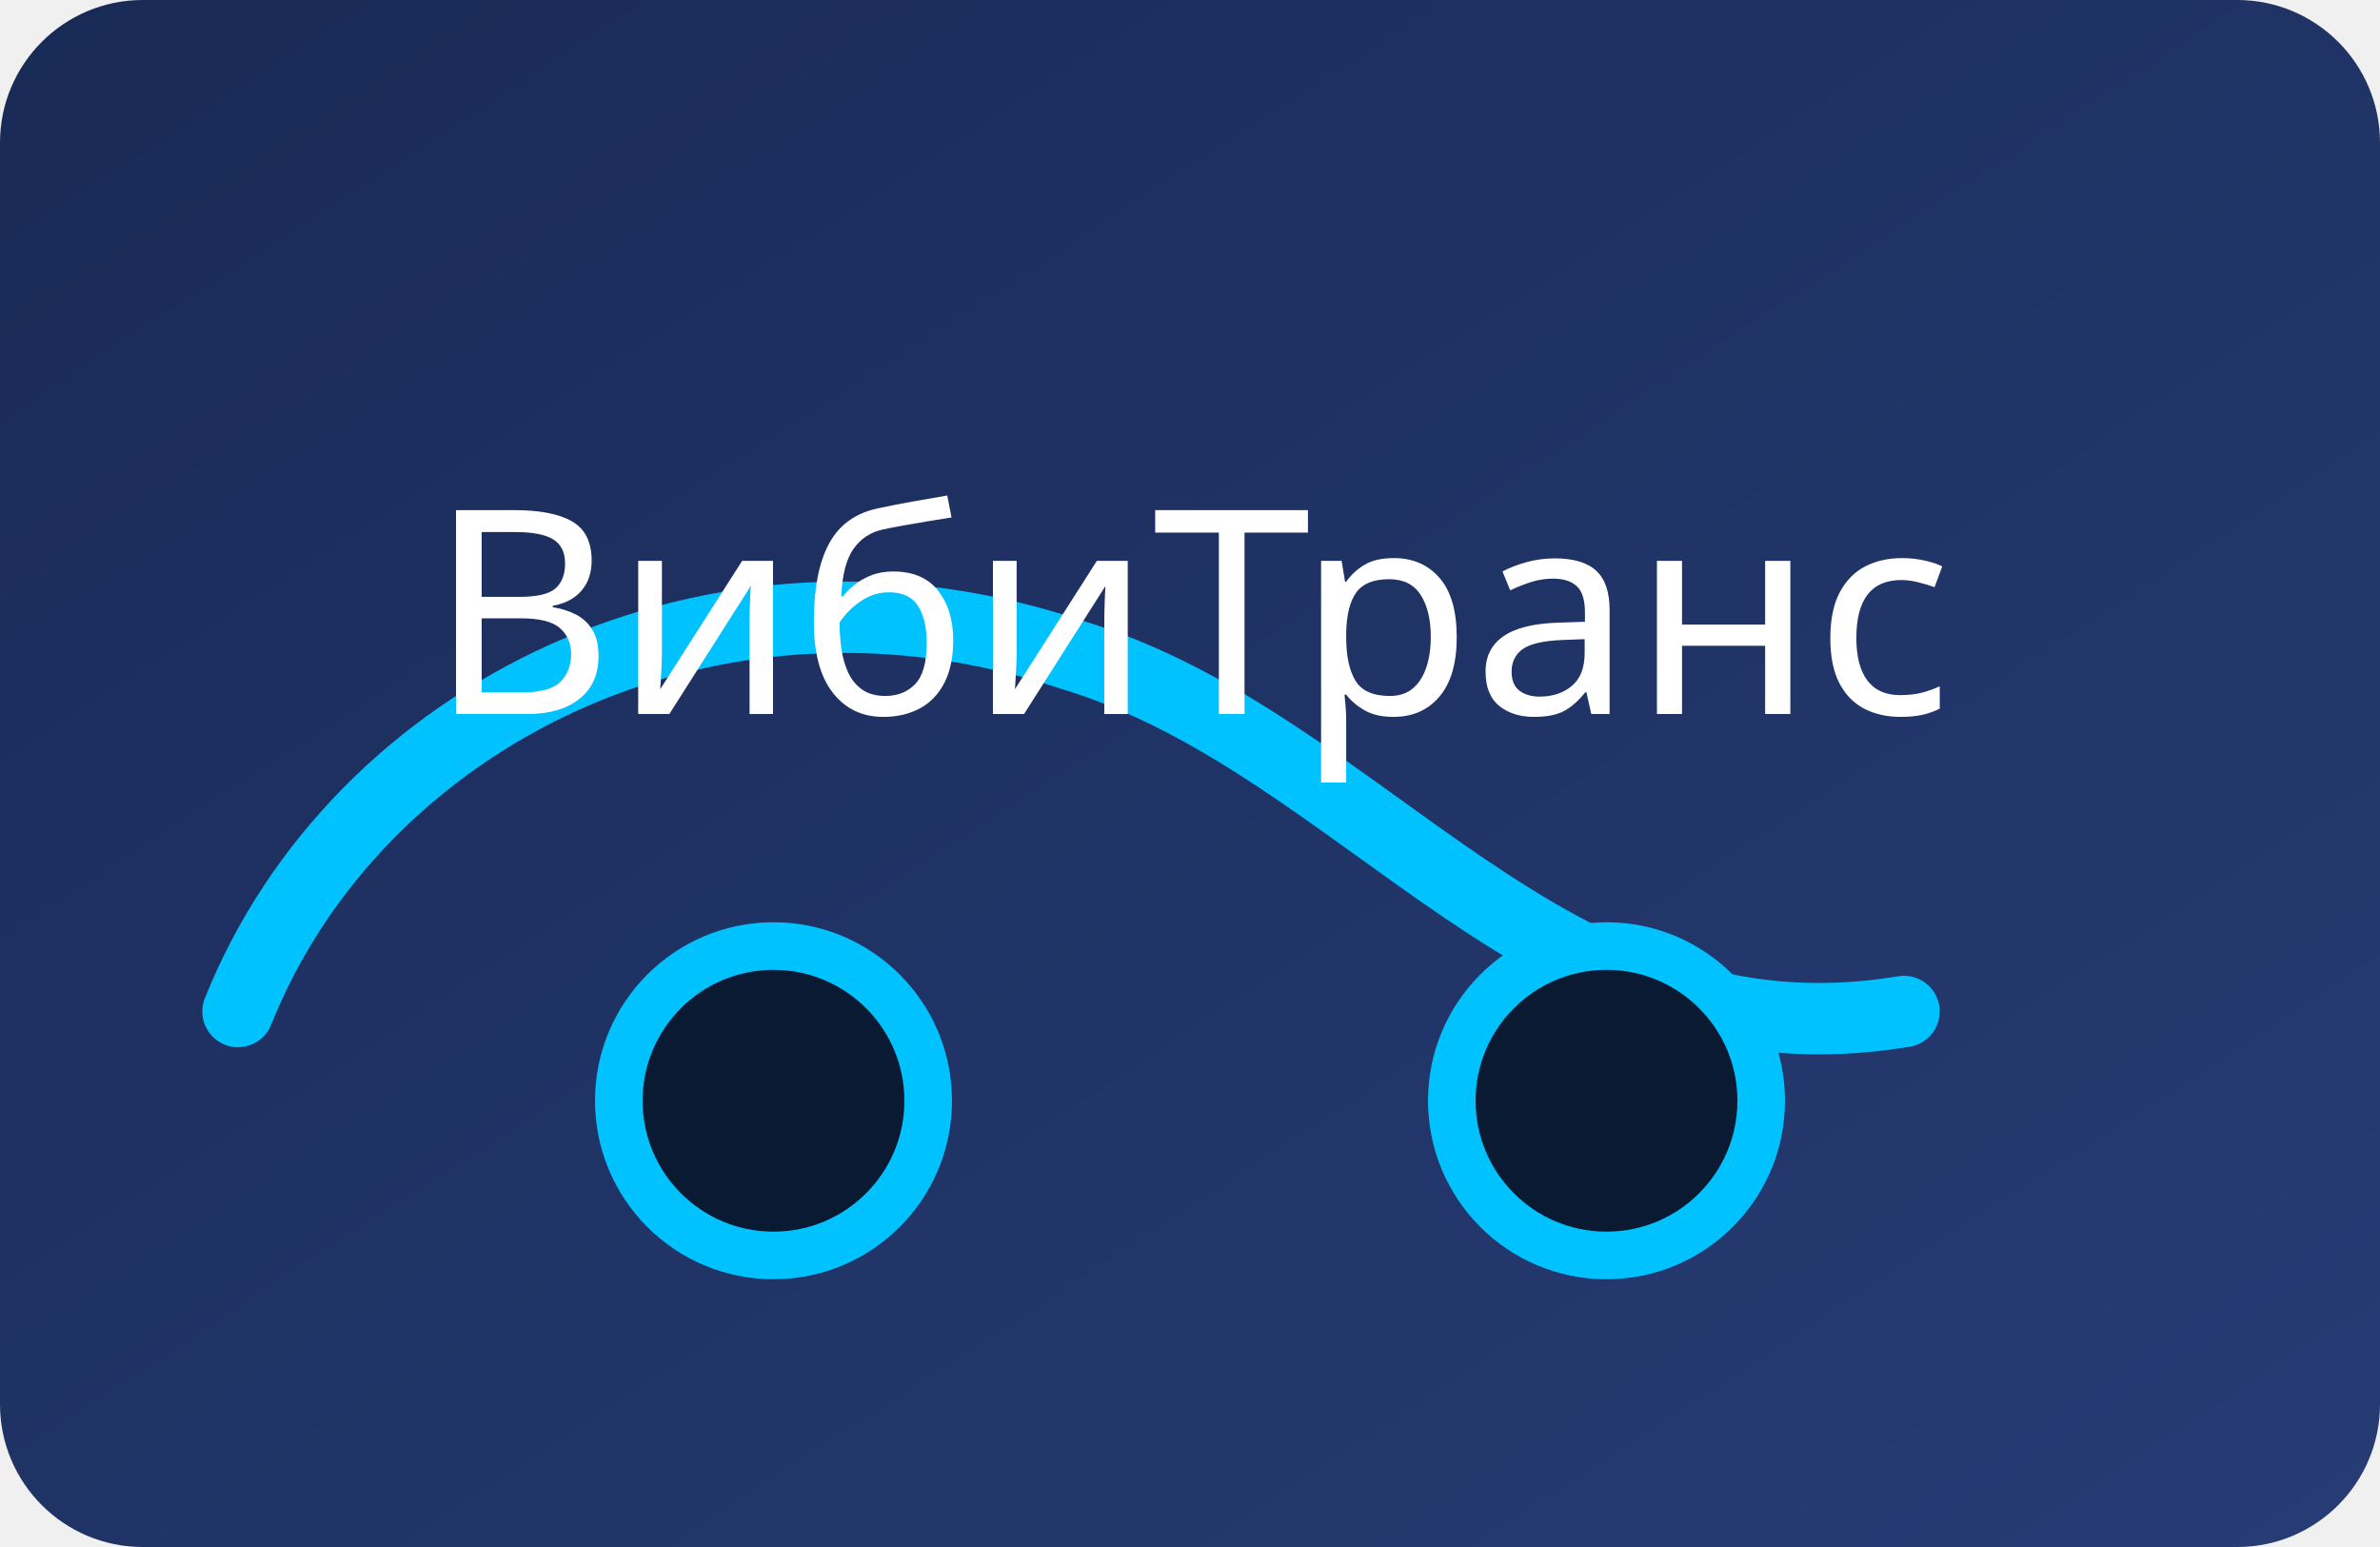
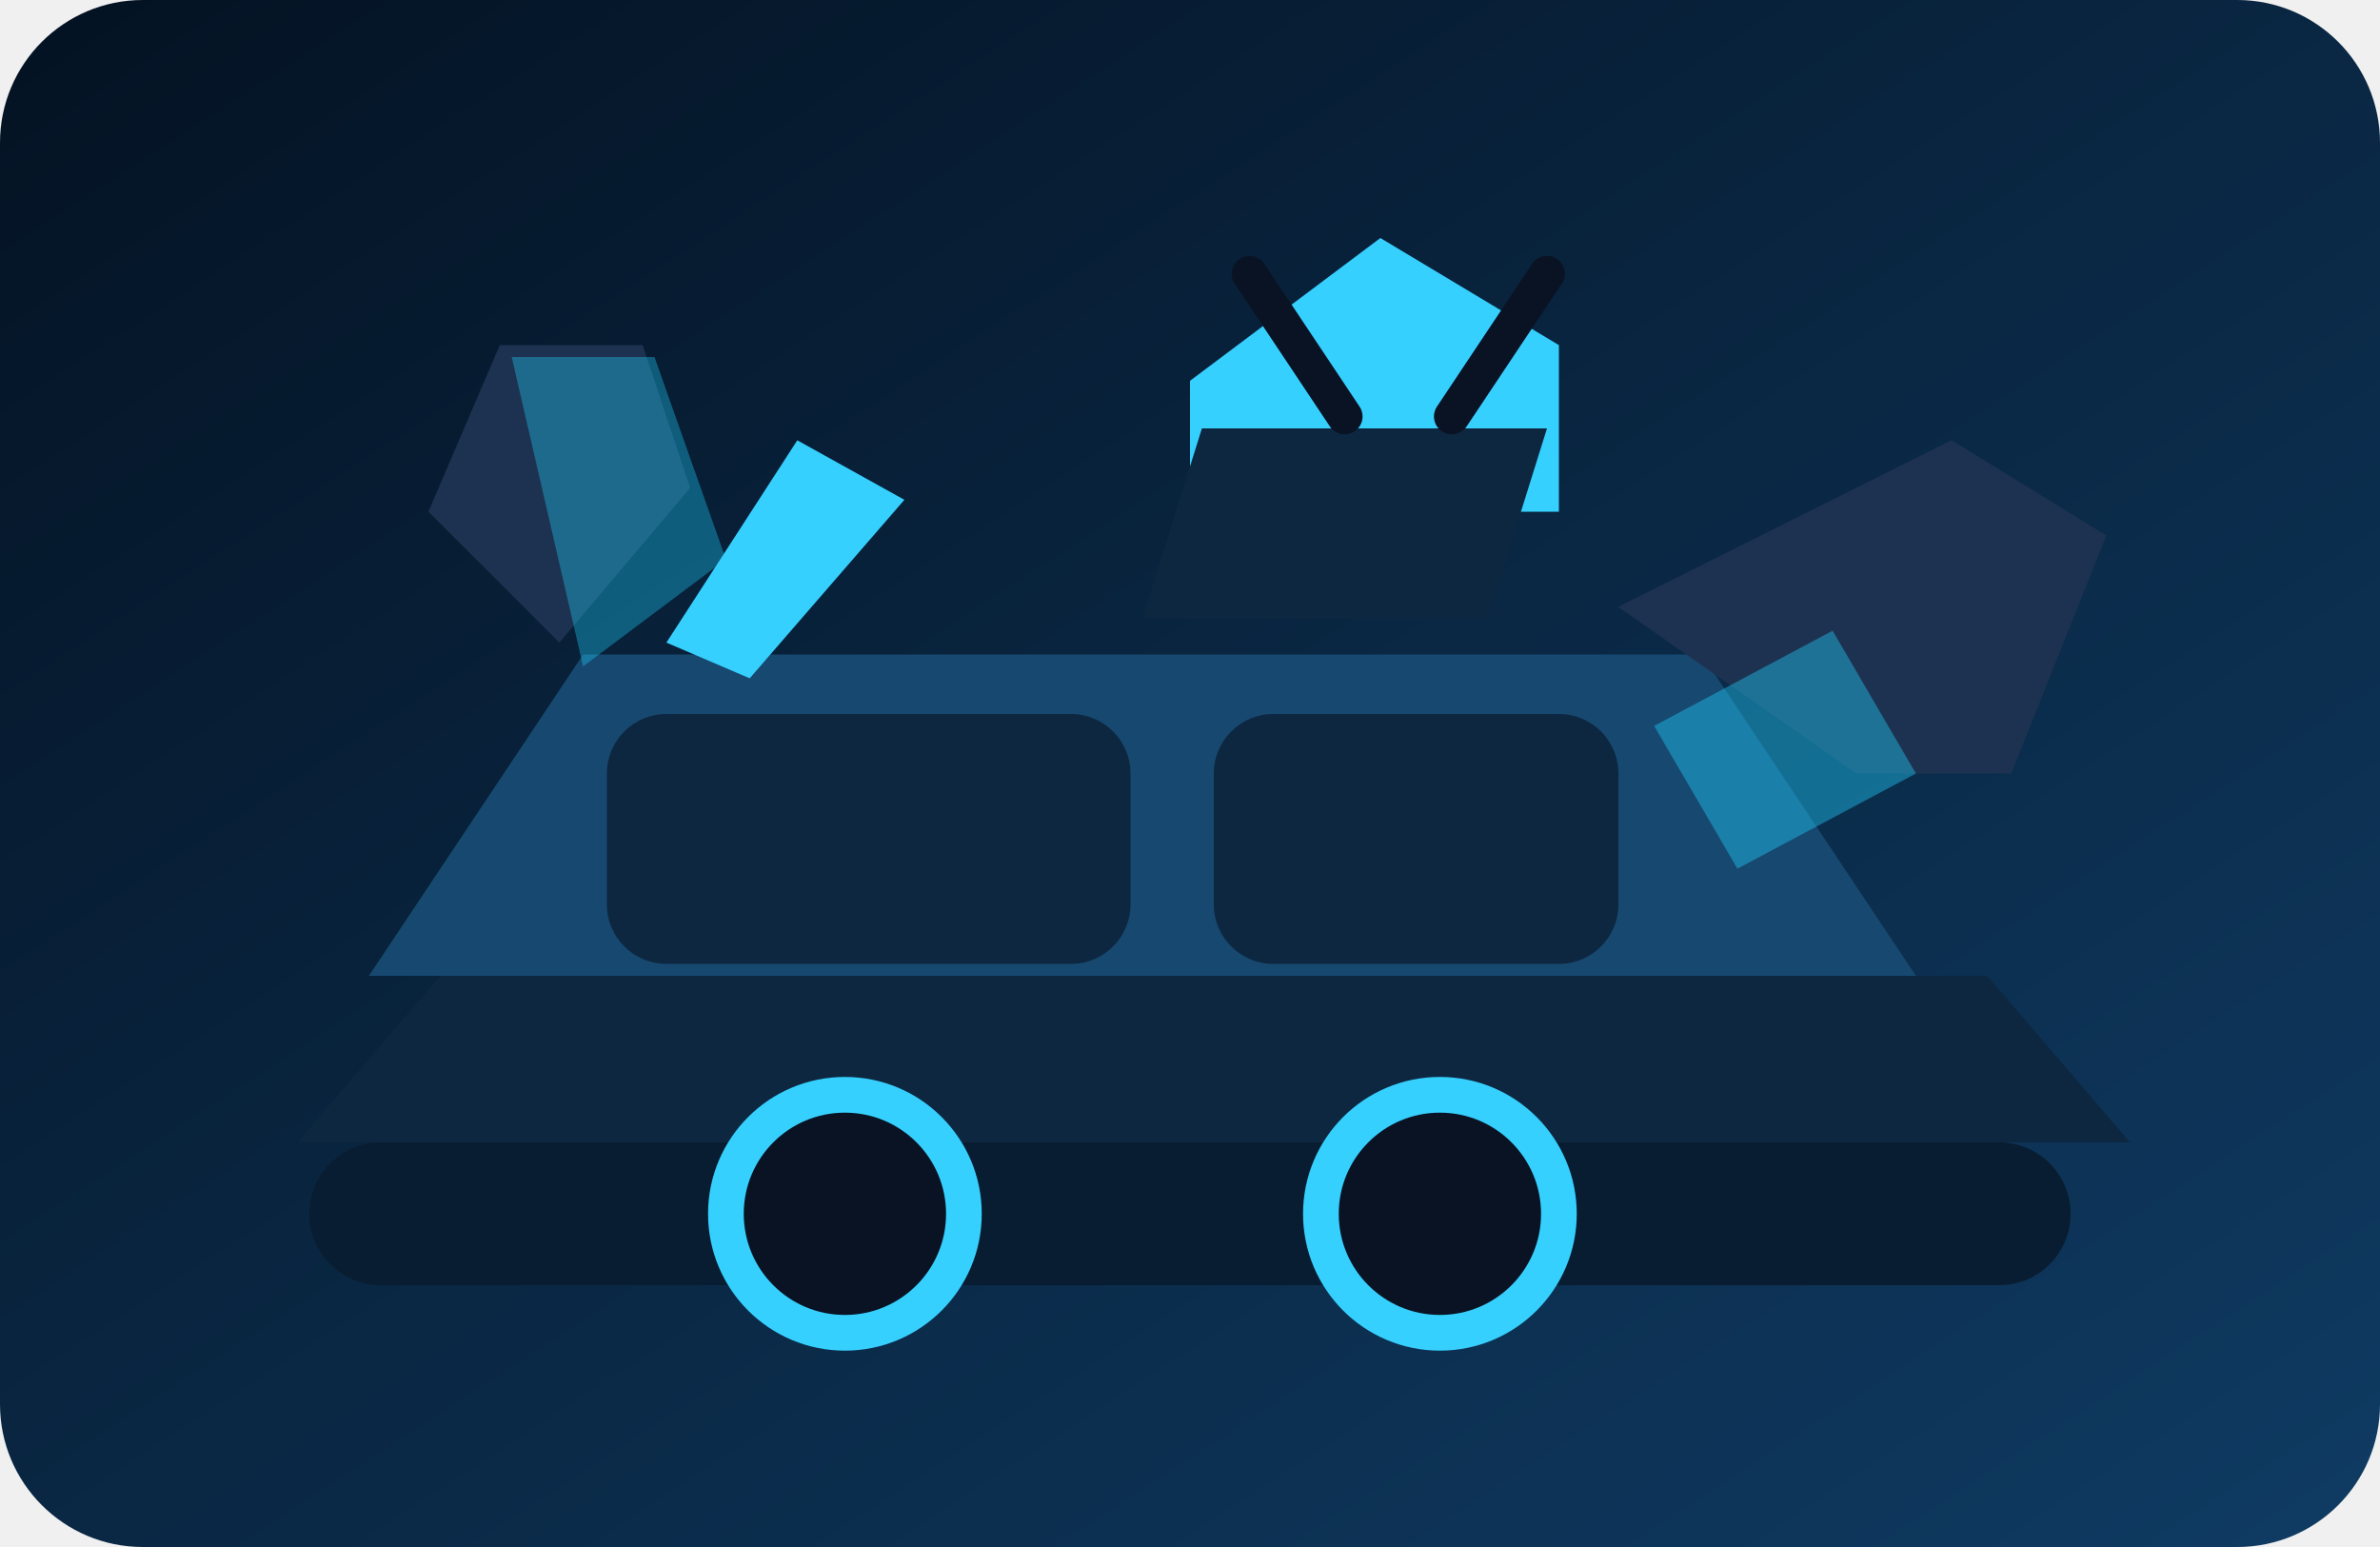
- <svg xmlns="http://www.w3.org/2000/svg" viewBox="0 0 400 260" role="img" aria-hidden="true">
+ <svg xmlns="http://www.w3.org/2000/svg" viewBox="0 0 400 260" role="img" aria-labelledby="title">
  <defs>
-     <linearGradient id="grad" x1="0%" y1="0%" x2="100%" y2="100%">
-       <stop offset="0%" stop-color="#192a56" />
-       <stop offset="100%" stop-color="#273c75" />
+     <linearGradient id="bg7" x1="0%" y1="0%" x2="100%" y2="100%">
+       <stop offset="0%" stop-color="#041222" />
+       <stop offset="100%" stop-color="#0f3b63" />
    </linearGradient>
  </defs>
-   <rect width="400" height="260" rx="24" fill="url(#grad)" />
-   <path d="M40 170 c20-50 80-80 140-60 50 15 80 70 140 60" stroke="#00c2ff" stroke-width="12" fill="none" stroke-linecap="round" />
-   <circle cx="130" cy="185" r="26" fill="#0b1a33" stroke="#00c2ff" stroke-width="8" />
-   <circle cx="270" cy="185" r="26" fill="#0b1a33" stroke="#00c2ff" stroke-width="8" />
-   <text x="200" y="120" font-family="'Manrope', 'Segoe UI', sans-serif" font-size="48" fill="#ffffff" text-anchor="middle">ВибиТранс</text>
+   <rect width="400" height="260" rx="24" fill="url(#bg7)" />
+   <rect x="52" y="192" width="296" height="24" rx="12" fill="#081d31" />
+   <path d="M74 164h260l24 28H50z" fill="#0d2741" />
+   <path d="M98 110h188l36 54H62z" fill="#17486f" />
+   <rect x="102" y="120" width="88" height="42" rx="10" fill="#0d2741" />
+   <rect x="204" y="120" width="68" height="42" rx="10" fill="#0d2741" />
+   <path d="M94 108l-22-22 12-28h24l8 24z" fill="#1d3250" />
+   <path d="M86 60h24l12 34-24 18z" fill="#1dd1ff" opacity="0.35" />
+   <path d="M272 102l56-28 26 16-16 40h-26z" fill="#1d3250" />
+   <path d="M278 122l30-16 14 24-30 16z" fill="#1dd1ff" opacity="0.4" />
+   <circle cx="142" cy="204" r="20" fill="#091324" stroke="#36d0ff" stroke-width="6" />
+   <circle cx="242" cy="204" r="20" fill="#091324" stroke="#36d0ff" stroke-width="6" />
+   <path d="M200 64l32-24 30 18v28h-62z" fill="#36d0ff" />
+   <path d="M202 72h58l-10 32h-58z" fill="#0d2741" />
+   <path d="M226 70l-16-24" stroke="#091324" stroke-width="6" stroke-linecap="round" />
+   <path d="M244 70l16-24" stroke="#091324" stroke-width="6" stroke-linecap="round" />
+   <path d="M134 74l-22 34 14 6 26-30z" fill="#36d0ff" />
</svg>
